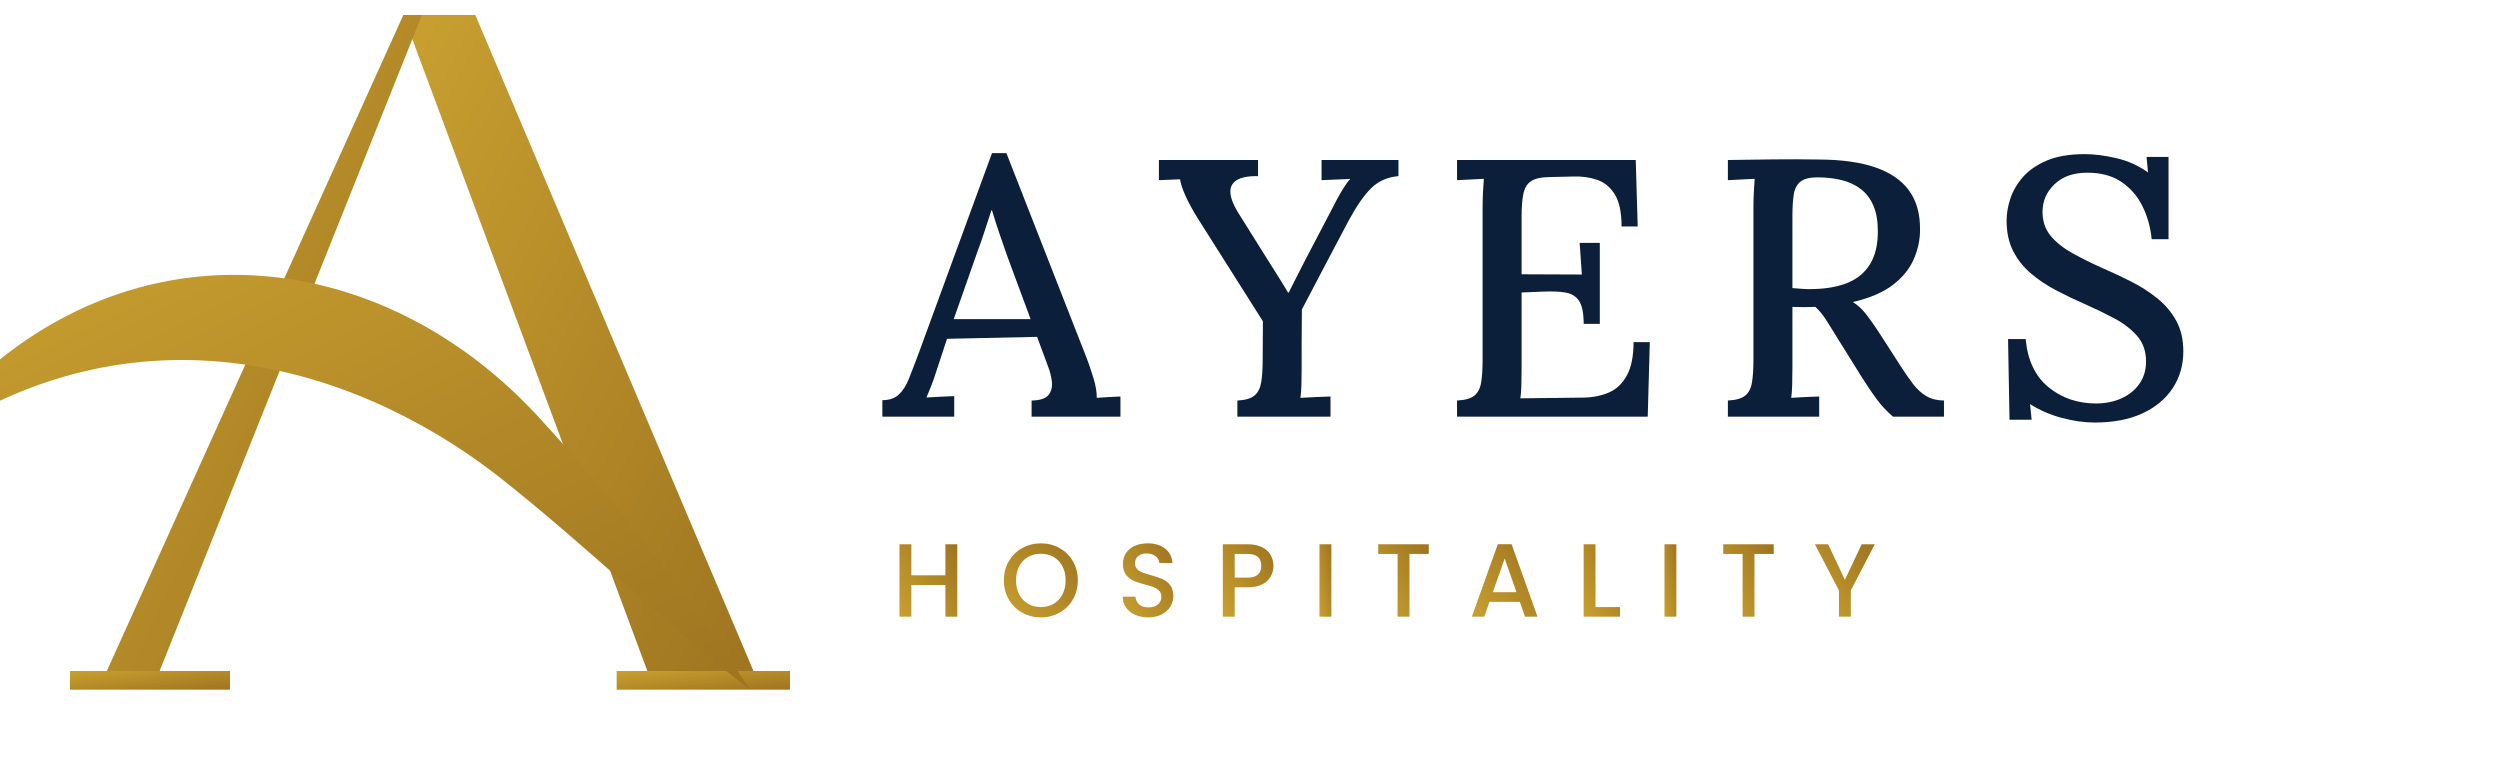
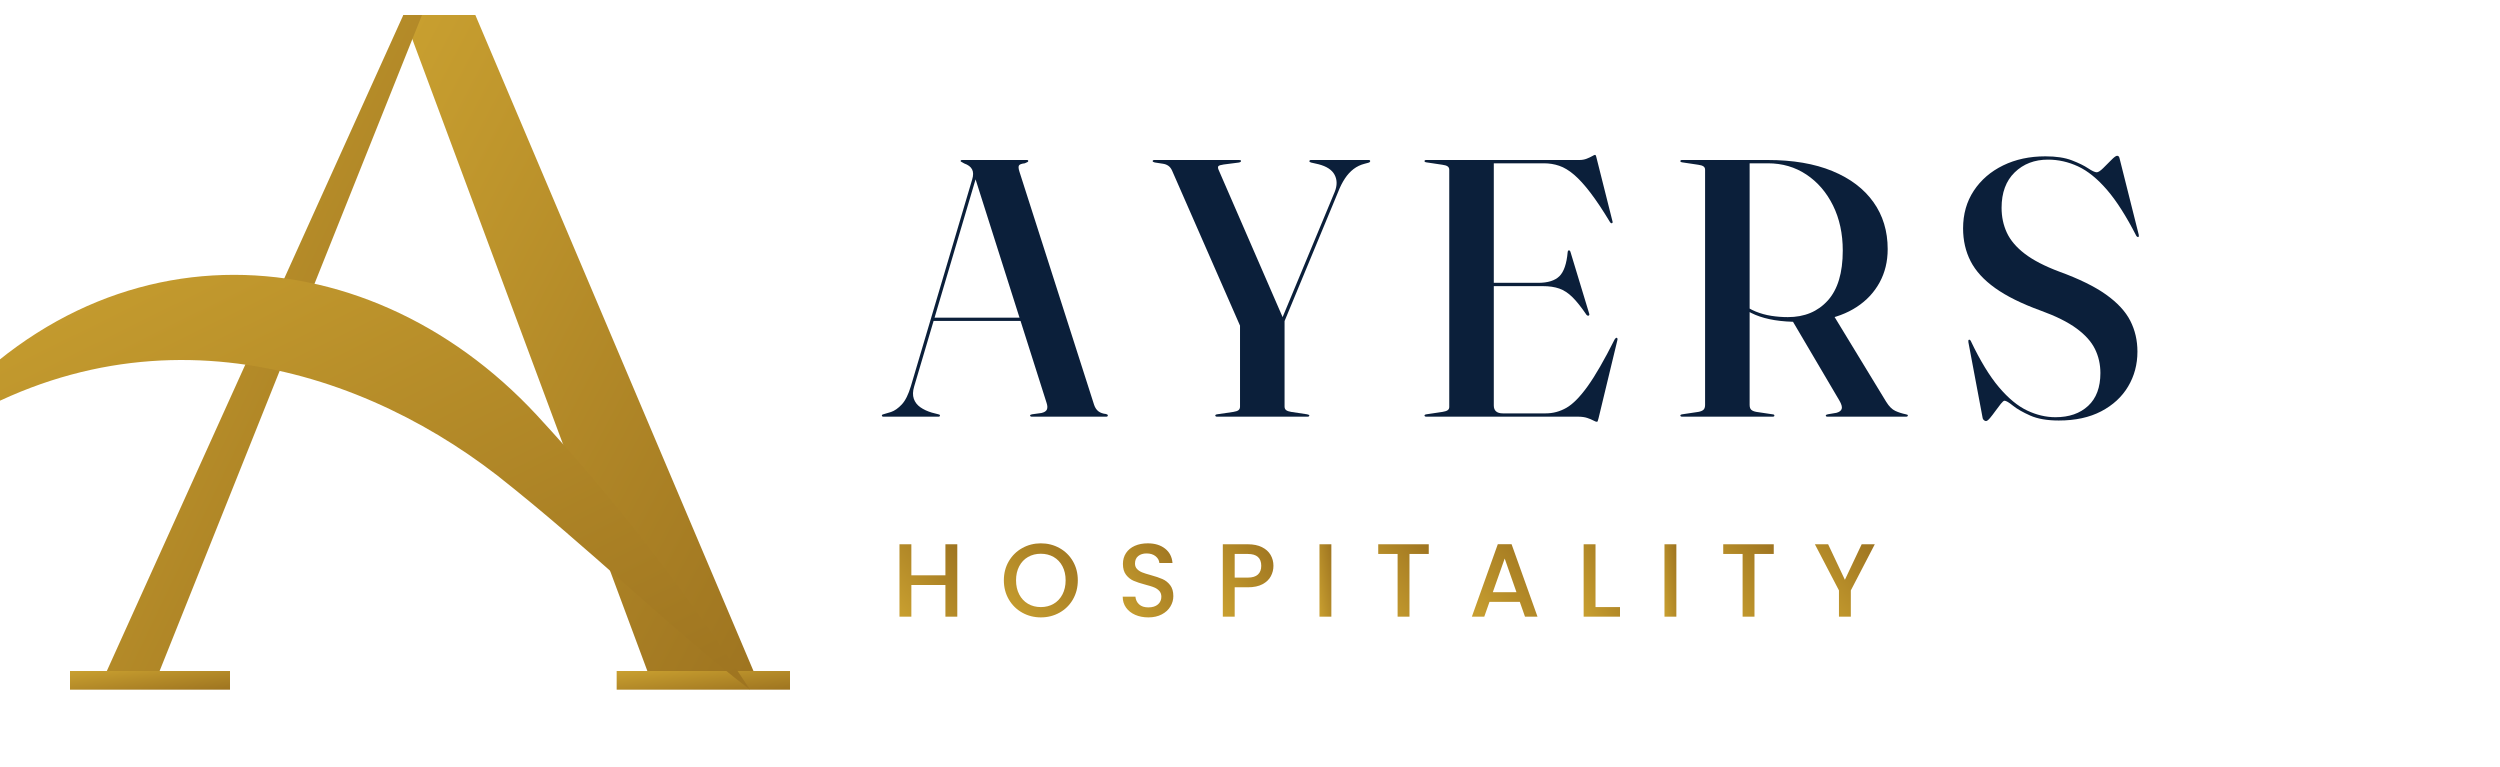
<svg xmlns="http://www.w3.org/2000/svg" viewBox="0 0 300 92" width="300" height="92" role="img" aria-label="Ayers Hospitality">
  <defs>
    <linearGradient id="g" x1="0" y1="0" x2="1" y2="1">
      <stop offset="0" stop-color="#C9A030" />
      <stop offset="1" stop-color="#9E7420" />
    </linearGradient>
  </defs>
  <g fill="url(#g)">
    <g transform="translate(50,45) scale(0.16)">
      <path d="M-10 -270 L 44 -270 L 256 230 L 176 230 Z" />
      <path d="M-10 -270 L 4 -270 L -196 230 L -236 230 Z" />
      <path d="M-260 222 L-140 222 L-140 236 L-260 236 Z" />
      <path d="M150 222 L280 222 L280 236 L150 236 Z" />
      <path d="M-380 60 C -250 -120, -40 -110, 90 30 C 150 95, 200 160, 250 236 C 190 190, 130 130, 60 75 C -50 -10, -220 -60, -380 60 Z" />
    </g>
  </g>
  <g fill="#0B1F3A">
-     <path transform="translate(106.0,50) scale(0.044,-0.044)" d="M-2.667 0V44.999Q26.667 44.999 43 60.999Q59.333 76.999 70.166 104.333Q81 131.666 94 166.333L296.333 718.667H335.666L555.333 157.666Q562.666 138.666 572.666 106.499Q582.666 74.333 581.999 51.333Q598.999 52.666 615.499 53.499Q631.999 54.333 646.666 54.999V0H404.334V43.999Q439 44.666 450.501 59.166Q462.001 73.666 459.667 95Q457.334 116.333 449.334 136.666L419.334 217.667L173.666 212.334L144.999 125.332Q138.666 104.999 131.832 87.166Q124.999 69.333 117.666 52.333Q136.333 53.666 156.832 54.499Q177.332 55.333 193.333 55.999V0ZM191.999 266H401.667L339 435.001Q327.333 467.667 316.333 500.167Q305.333 532.667 296.333 562.667H294.666Q286.666 538.334 277 508.334Q267.333 478.334 254.333 443.334Z" />
-     <path transform="translate(139.2,50) scale(0.044,-0.044)" d="M211 0V43.999Q244.001 45.666 258.167 58Q272.334 70.333 276.167 94.667Q280 119 280 155L280.667 260.001L103.334 540.334Q82 574.667 69.667 602.001Q57.333 629.334 54.667 647.334Q38.667 646.334 25.0 646.167Q11.333 646.001 -3 645.001V700H267.332V656.001Q226.999 656.667 208.665 644.667Q190.332 632.667 191.999 610.5Q193.666 588.333 212.333 557.667L290.999 432Q298.666 420 308.666 404.167Q318.666 388.333 329.166 371.5Q339.666 354.667 349.333 338.333H351Q360 357 371.333 378.667Q382.666 400.333 395.333 425.666L469.333 567.001Q474.333 577.334 482.333 592.168Q490.333 607.001 499.833 622.501Q509.333 638.001 519 648.334Q501 647.334 479.333 646.667Q457.667 646.001 440.667 645.001V700H650.333V656.001Q605.999 652.334 576.666 623.834Q547.332 595.334 514.332 534.334Q480.999 471 448.999 410.667Q416.999 350.334 386.999 292.334Q386.999 275.667 386.666 251Q386.332 226.333 386.332 201.166Q386.332 175.999 386.332 157.332Q386.332 138.665 386.332 133.999Q386.332 106.999 385.666 85.666Q384.999 64.333 382.999 51.333Q402.666 52.666 425.166 53.499Q447.666 54.333 464.999 54.999V0Z" />
-     <path transform="translate(172.5,50) scale(0.044,-0.044)" d="M398.667 253Q398.667 296.334 386.334 315.334Q374 334.334 349.167 338.5Q324.333 342.667 286.667 341L229.332 338.667V131.332Q229.332 104.332 228.666 83.666Q227.999 62.999 225.999 49.999L398 51.999Q437.334 52.666 468 66.166Q498.667 79.666 516.667 112.833Q534.667 145.999 534.667 203.333H579L573.333 0H53.333V43.999Q86.334 45.666 100.834 57.666Q115.334 69.666 119.167 94Q123 118.333 123 155V570.668Q123 593.001 124.167 613.667Q125.333 634.334 126.333 648.667Q109 647.667 89 646.834Q69 646.001 53.333 645.001V700H540.666L546 518.667H502Q502 576.334 483.667 606.001Q465.334 635.667 435.667 645.834Q406 656.001 371.667 655.001L302.332 653.334Q270.665 652.667 254.999 642.167Q239.332 631.667 234.332 608.5Q229.332 585.333 229.332 545V388.333L393.667 387.666L387.667 474H442.666V253Z" />
-     <path transform="translate(205.0,50) scale(0.044,-0.044)" d="M53.333 0V43.999Q86.334 45.666 100.834 57.666Q115.334 69.666 119.167 94Q123 118.333 123 155V570.668Q123 593.001 124.167 613.667Q125.333 634.334 126.333 648.667Q109 647.667 89 646.834Q69 646.001 53.333 645.001V700Q114.333 701 176.333 701.667Q238.333 702.333 300.666 701.333Q394.666 701 455.999 679.667Q517.332 658.333 547.665 616.333Q577.999 574.334 577.332 510.334Q577.665 470.334 560.832 430.667Q543.999 391.001 504.166 360.001Q464.332 329.001 393.998 312.667Q413.665 300.667 429.832 280Q445.998 259.334 462.998 233.333L523.999 138.666Q542.665 109.333 558.999 88.333Q575.332 67.333 594.999 55.833Q614.666 44.333 642.666 43.999V0H503.667Q478.333 21.667 459.5 47.167Q440.666 72.667 420 105.334L350.666 216.667Q337.666 237.333 323.5 260.334Q309.333 283.334 291.999 299.334Q275.999 298.667 260.666 298.667Q245.332 298.667 229.332 299.334V134.332Q229.332 106.999 228.666 85.666Q227.999 64.333 225.999 51.333Q237.666 52.333 251.332 52.833Q264.999 53.333 278.499 54.166Q291.999 54.999 302.332 54.999V0ZM286.666 348Q341.999 349.333 380.999 365.5Q419.999 381.667 441.166 416.167Q462.333 450.667 462.333 505.667Q462.333 547 450.333 575.167Q438.333 603.333 416.167 620.5Q394 637.667 363.666 645.167Q333.333 652.667 297.666 652.667Q265.999 652.667 251.332 641Q236.665 629.334 232.999 606Q229.332 582.667 229.332 547V350.667Q243.666 349.667 257.332 348.5Q270.999 347.333 286.666 348Z" />
-     <path transform="translate(238.4,50) scale(0.044,-0.044)" d="M450 484Q445 534.667 424 575.834Q403 617 365.833 641.334Q328.667 665.667 273.666 665.334Q217.999 665.334 185.166 634Q152.333 602.667 152.333 558.667Q152.333 520.333 174.166 493.666Q196 467 233.666 446Q271.333 425 318.333 404Q356.333 387.666 394.999 368Q433.666 348.333 465.666 322.5Q497.666 296.666 516.999 261.5Q536.333 226.333 536.333 178Q536.333 121.667 507.333 77.667Q478.333 33.667 424.499 8.833Q370.666 -16 295 -16Q251.666 -16 204.166 -3.167Q156.666 9.667 118.333 34.333L122.666 -8.333H62.333L58.333 211.666H106.333Q114.333 125 168.499 80.499Q222.666 35.999 298.666 35.999Q336.666 35.999 367.667 49.999Q398.667 63.999 416.667 89.833Q434.667 115.666 434.667 150.667Q434.667 192.334 410.5 220Q386.333 247.667 348.833 267.667Q311.333 287.667 270 306.001Q228.667 324.001 190.167 344.167Q151.667 364.334 121 390.334Q90.334 416.334 72.334 451.5Q54.334 486.667 54.334 535Q54.334 562.667 64.334 593.833Q74.334 625 98.333 652.833Q122.333 680.667 163.667 698.333Q205 716 267.666 716Q306.333 716 353.833 705Q401.333 694 440 666L436 708.333H495.999V484Z" />
+     <path transform="translate(106.0,50) scale(0.022,-0.022)" d="M269.5 540H785.5L788.5 522H264.5ZM309 6Q309 4 307.25 2.0Q305.5 0 302 0H-1Q-4 0 -6.0 2.0Q-8 4 -8 6Q-8 9.5 -5.25 11.0Q-2.5 12.5 0 13L42 25.5Q71.5 35.5 100.75 66.75Q130 98 150.5 167L484.5 1293.5Q495 1328 484.0 1349.0Q473 1370 441.5 1381Q431.5 1387.5 426.5 1389.5Q421.5 1391.5 421.5 1394Q421.5 1397.5 423.75 1398.75Q426 1400 430.5 1400H782.5Q786.5 1400 788.5 1398.75Q790.5 1397.5 790.5 1394Q790.5 1391.5 786.25 1388.75Q782 1386 771.5 1382Q745 1379 739.75 1370.0Q734.5 1361 742.5 1336L1149.5 65Q1157.5 41 1173.5 29.0Q1189.5 17 1214.5 14.5Q1220 13 1222.25 11.25Q1224.5 9.5 1224.5 6Q1224.5 4 1222.5 2.0Q1220.5 0 1216.5 0H808.5Q805 0 802.75 2.0Q800.5 4 800.5 6Q800.5 9.5 803.5 10.5Q806.5 11.5 811.5 13L862.5 20Q886 25.5 892.0 38.75Q898 52 890.5 75L498.5 1309L520.5 1353L168 164Q156.5 125.5 166.25 97.5Q176 69.5 202.0 51.25Q228 33 265 22L300 13Q305 12 307.0 10.5Q309 9 309 6Z" />
+     <path transform="translate(138.0,50) scale(0.022,-0.022)" d="M730.5 513 498 480.5 120.5 1342Q113 1359 100.5 1368.0Q88 1377 71 1379.5L26 1386.5Q20 1388 17.25 1389.75Q14.5 1391.5 14.5 1394Q14.5 1397 17.0 1398.5Q19.5 1400 24.5 1400H486Q491 1400 493.75 1398.75Q496.5 1397.5 496.5 1395Q496.5 1388 483.5 1386L402 1375.5Q377.5 1372 373.0 1366.25Q368.5 1360.5 373.5 1348L727 534.5L715 523L1007.5 1226Q1028.5 1278 1007.0 1319.0Q985.5 1360 918.5 1377L879 1386Q873.5 1387.5 871.5 1389.25Q869.5 1391 869.5 1393.5Q869.5 1396.5 871.75 1398.25Q874 1400 877.5 1400H1192Q1197 1400 1199.0 1398.5Q1201 1397 1201 1394Q1201 1391 1198.5 1388.75Q1196 1386.5 1191 1385L1170.5 1379.5Q1137 1371 1110.5 1350.75Q1084 1330.5 1063.25 1299.25Q1042.5 1268 1026 1225.5ZM491 514.5 734 525.5V55Q734 42 742.75 35.5Q751.5 29 770 26L856.5 13Q869 10.5 869 6.5Q869 3.5 866.75 1.75Q864.5 0 859.5 0H365Q360.5 0 358.25 2.0Q356 4 356 6Q356 11.5 366.5 13L455 26Q474.5 29 482.75 35.5Q491 42 491 54.5Z" />
+     <path transform="translate(169.4,50) scale(0.022,-0.022)" d="M401 730H690Q769 730 805.75 766.0Q842.5 802 851 898Q852 903.5 853.5 905.25Q855 907 857 907Q864 908 867 896L968 563Q970 558 968.75 555.0Q967.5 552 965 551Q963 550.5 960.5 551.0Q958 551.5 954 555Q911.5 617.5 877.25 651.5Q843 685.5 805.25 698.75Q767.5 712 715 712H401ZM70 1394Q70 1396.5 72.25 1398.25Q74.5 1400 79 1400H915Q936.5 1400 954.5 1407.0Q972.5 1414 984.5 1421.0Q996.5 1428 1000 1428Q1002.5 1428 1004.25 1425.0Q1006 1422 1009 1409L1095 1067Q1097 1061 1095.75 1058.5Q1094.5 1056 1092 1055Q1090 1054.5 1087.75 1055.5Q1085.5 1056.5 1082 1061Q1022.5 1159.5 974.75 1222.0Q927 1284.5 885.75 1319.75Q844.5 1355 804.75 1368.5Q765 1382 721 1382H448V61Q448 39.5 460.5 28.75Q473 18 497 18H731.5Q791 18 844.0 48.25Q897 78.5 959.5 165.25Q1022 252 1107.5 422Q1111 426.5 1113.25 428.75Q1115.5 431 1118.5 430Q1121.5 429.5 1122.5 425.75Q1123.5 422 1121.5 415L1019.5 -8Q1016.5 -20.5 1014.75 -24.25Q1013 -28 1010.5 -28Q1004 -28 991.25 -21.0Q978.5 -14 957.75 -7.0Q937 0 905.5 0H79Q74.5 0 72.25 2.0Q70 4 70 6Q70 11.5 81 13L168 26Q187 29 196.0 35.0Q205 41 205 53V1347Q205 1359 196.0 1365.25Q187 1371.5 168 1374L81 1387Q70 1388.5 70 1394Z" />
+     <path transform="translate(200.1,50) scale(0.022,-0.022)" d="M1201 914Q1201 812.5 1156.75 731.75Q1112.5 651 1032.25 598.5Q952 546 841.5 527Q822.5 524 802.25 521.5Q782 519 761.25 518.0Q740.5 517 718.5 517Q643.5 517 584.5 526.5Q525.5 536 479.5 555.25Q433.5 574.5 397 604L406 618Q440.5 590 481.0 573.5Q521.5 557 566.0 550.0Q610.5 543 656.5 543Q792.5 543 874.25 633.5Q956 724 956 906Q956 1044 903.0 1151.5Q850 1259 757.75 1320.5Q665.5 1382 547.5 1382H448V64Q448 46 456.75 37.75Q465.5 29.5 485 26L572 13Q578 12.5 580.5 11.0Q583 9.5 583 6Q583 0 574 0H79Q74.5 0 72.25 2.0Q70 4 70 6Q70 11.5 81 13L168 26Q187.5 29.5 196.25 37.75Q205 46 205 64V1347Q205 1359 196.0 1365.25Q187 1371.5 168 1374L81 1387Q70 1388.5 70 1394Q70 1396.5 72.25 1398.25Q74.5 1400 79 1400H546.5Q753 1400 899.25 1339.75Q1045.5 1279.5 1123.25 1170.25Q1201 1061 1201 914ZM675.5 533 902 559 1193.5 80Q1216.5 43.5 1242.5 31.5Q1268.5 19.5 1300 13Q1306 11.5 1308.5 10.5Q1311 9.5 1311 6Q1311 4 1308.75 2.0Q1306.5 0 1302 0H872.5Q863.5 0 863.5 6Q863.5 9.5 866.25 10.25Q869 11 874.5 13L921.5 21Q945.5 27.5 950.25 42.75Q955 58 937.5 88Z" />
+     <path transform="translate(233.7,50) scale(0.022,-0.022)" d="M607 -21Q512 -21 451.25 6.0Q390.5 33 357.0 60.0Q323.5 87 311 87Q304.5 87 291.0 70.25Q277.5 53.5 261.75 31.5Q246 9.5 232.0 -7.25Q218 -24 210 -24Q205 -24 199.5 -19.75Q194 -15.5 192 -9L114 406Q113.5 411.5 113.75 414.75Q114 418 116 419Q118.5 421 121.75 419.0Q125 417 127 413Q204 251 280.75 160.5Q357.5 70 434.5 33.5Q511.5 -3 589 -3Q700.5 -3 767.25 59.0Q834 121 834 238Q834 309 804.25 369.25Q774.5 429.5 703.0 481.75Q631.5 534 507 579Q352 635.5 259.5 701.75Q167 768 126.0 848.0Q85 928 85 1027Q85 1144 143.5 1232.5Q202 1321 303.5 1370.5Q405 1420 534 1420Q621.5 1420 678.0 1398.25Q734.5 1376.5 767.0 1354.75Q799.5 1333 814 1333Q826 1333 849.0 1355.5Q872 1378 894.0 1400.5Q916 1423 925 1423Q929 1423 932.75 1420.5Q936.5 1418 938 1411L1043 993Q1044 988 1043.75 985.0Q1043.5 982 1041 980Q1039 979 1035.75 980.75Q1032.5 982.5 1030 986Q947.5 1147.5 869.25 1238.0Q791 1328.5 711.75 1365.25Q632.5 1402 548 1402Q438 1402 366.5 1332.5Q295 1263 295 1139Q295 1065.5 323.75 1003.5Q352.5 941.5 421.25 888.75Q490 836 610 791Q772 732 865.0 665.75Q958 599.5 997.0 523.0Q1036 446.5 1036 355Q1036 250 985.25 164.75Q934.5 79.5 838.5 29.25Q742.5 -21 607 -21Z" />
  </g>
  <g fill="url(#g)">
    <path transform="translate(107.0,74) scale(0.0125,-0.0125)" d="M630 695V0H516V304H189V0H75V695H189V397H516V695Z" />
    <path transform="translate(120.0,74) scale(0.0125,-0.0125)" d="M37 349Q37 451 84.5 532.0Q132 613 213.5 658.5Q295 704 392 704Q490 704 571.5 658.5Q653 613 700.0 532.0Q747 451 747 349Q747 247 700.0 165.5Q653 84 571.5 38.5Q490 -7 392 -7Q295 -7 213.5 38.5Q132 84 84.5 165.5Q37 247 37 349ZM630 349Q630 426 599.5 484.0Q569 542 515.0 573.0Q461 604 392 604Q323 604 269.0 573.0Q215 542 184.5 484.0Q154 426 154 349Q154 272 184.5 213.5Q215 155 269.0 123.5Q323 92 392 92Q461 92 515.0 123.5Q569 155 599.5 213.5Q630 272 630 349Z" />
    <path transform="translate(134.0,74) scale(0.0125,-0.0125)" d="M58 192H180Q184 147 215.5 118.0Q247 89 304 89Q363 89 396.0 117.5Q429 146 429 191Q429 226 408.5 248.0Q388 270 357.5 282.0Q327 294 273 308Q205 326 162.5 344.5Q120 363 90.0 402.0Q60 441 60 506Q60 566 90.0 611.0Q120 656 174.0 680.0Q228 704 299 704Q400 704 464.5 653.5Q529 603 536 515H410Q407 553 374.0 580.0Q341 607 287 607Q238 607 207.0 582.0Q176 557 176 510Q176 478 195.5 457.5Q215 437 245.0 425.0Q275 413 327 399Q396 380 439.5 361.0Q483 342 513.5 302.5Q544 263 544 197Q544 144 515.5 97.0Q487 50 432.5 21.5Q378 -7 304 -7Q234 -7 178.0 17.5Q122 42 90.0 87.0Q58 132 58 192Z" />
    <path transform="translate(145.8,74) scale(0.0125,-0.0125)" d="M315 282H189V0H75V695H315Q395 695 450.5 667.5Q506 640 533.5 593.0Q561 546 561 488Q561 435 536.0 388.0Q511 341 456.0 311.5Q401 282 315 282ZM444 488Q444 602 315 602H189V375H315Q380 375 412.0 404.5Q444 434 444 488Z" />
    <path transform="translate(157.4,74) scale(0.0125,-0.0125)" d="M189 695V0H75V695Z" />
    <path transform="translate(164.9,74) scale(0.0125,-0.0125)" d="M524 695V602H339V0H225V602H39V695Z" />
    <path transform="translate(176.2,74) scale(0.0125,-0.0125)" d="M494 142H203L153 0H34L283 696H415L664 0H544ZM462 235 349 558 235 235Z" />
    <path transform="translate(189.1,74) scale(0.0125,-0.0125)" d="M189 92H424V0H75V695H189Z" />
    <path transform="translate(198.8,74) scale(0.0125,-0.0125)" d="M189 695V0H75V695Z" />
    <path transform="translate(206.3,74) scale(0.0125,-0.0125)" d="M524 695V602H339V0H225V602H39V695Z" />
    <path transform="translate(217.6,74) scale(0.0125,-0.0125)" d="M590 695 360 252V0H246V252L15 695H142L303 354L464 695Z" />
  </g>
</svg>
